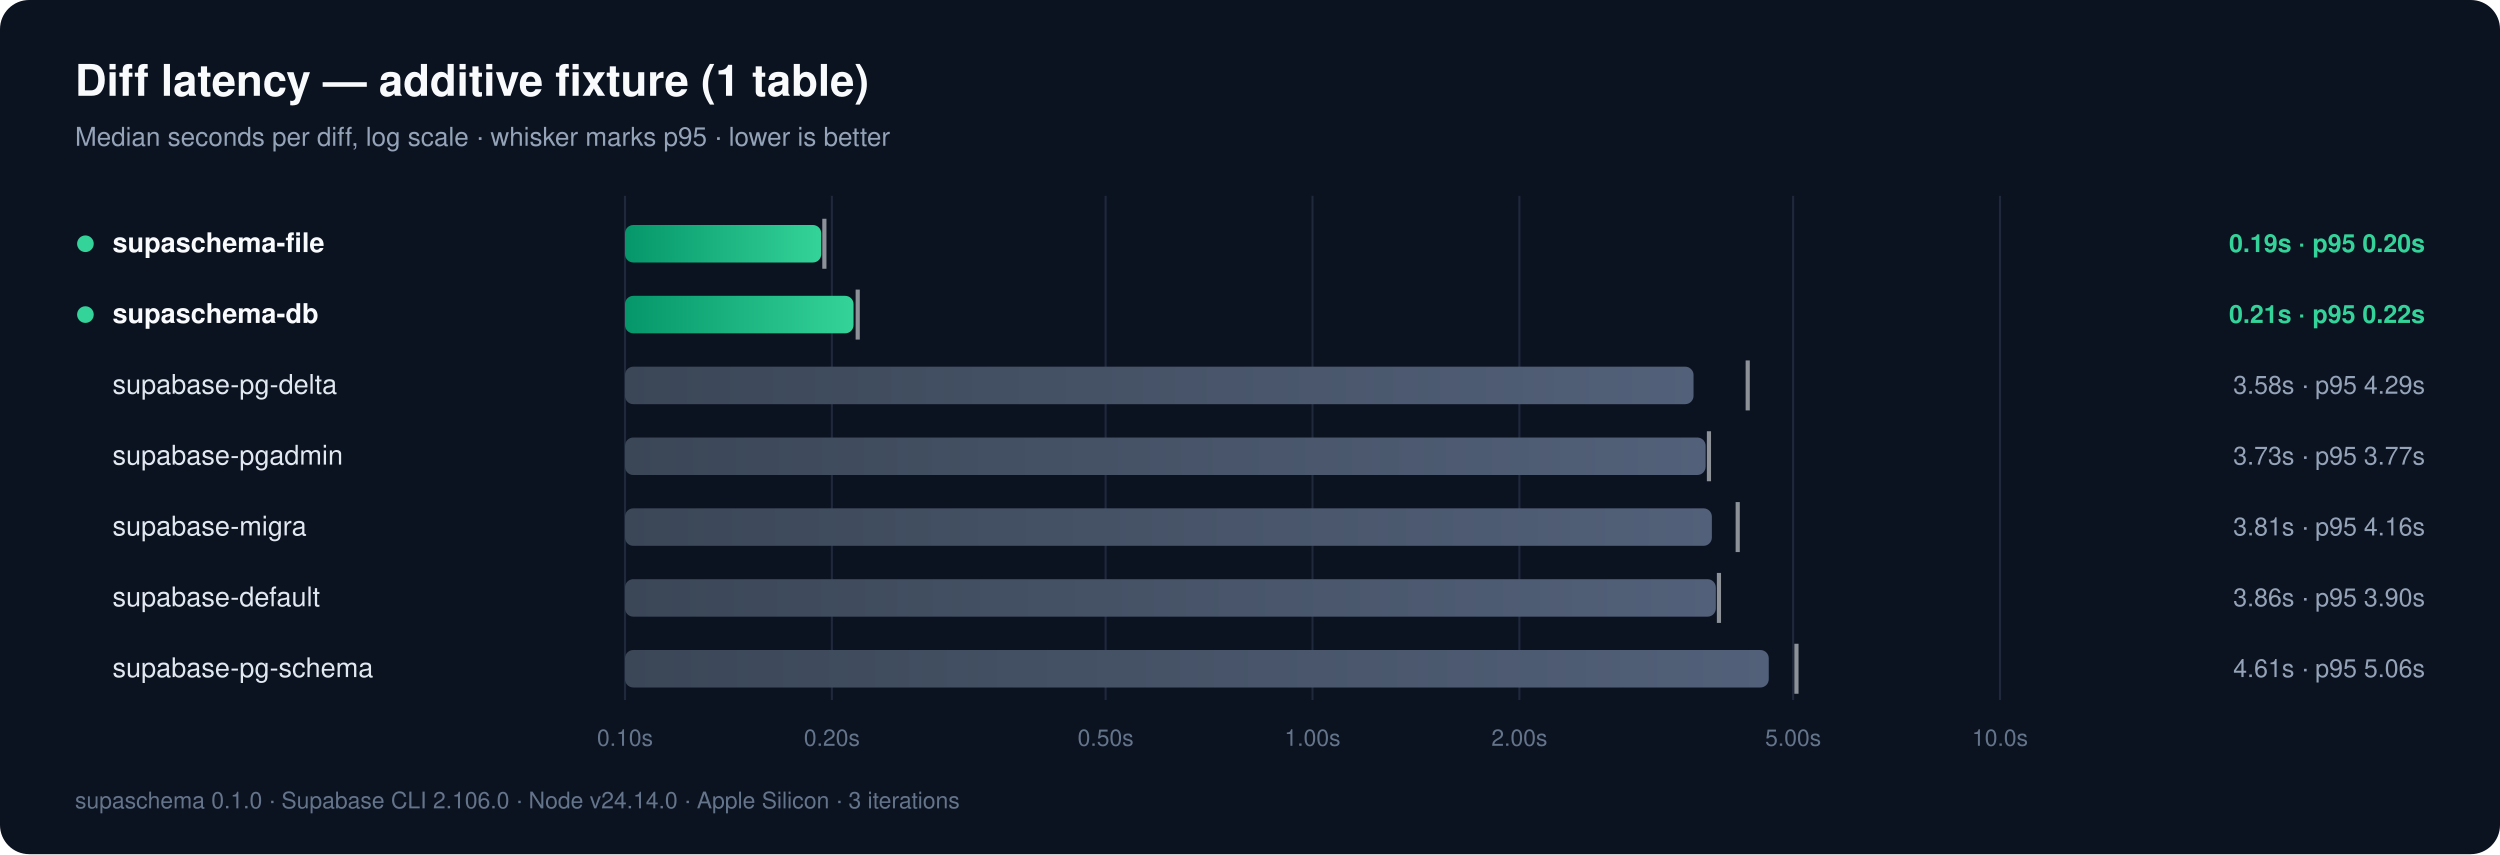
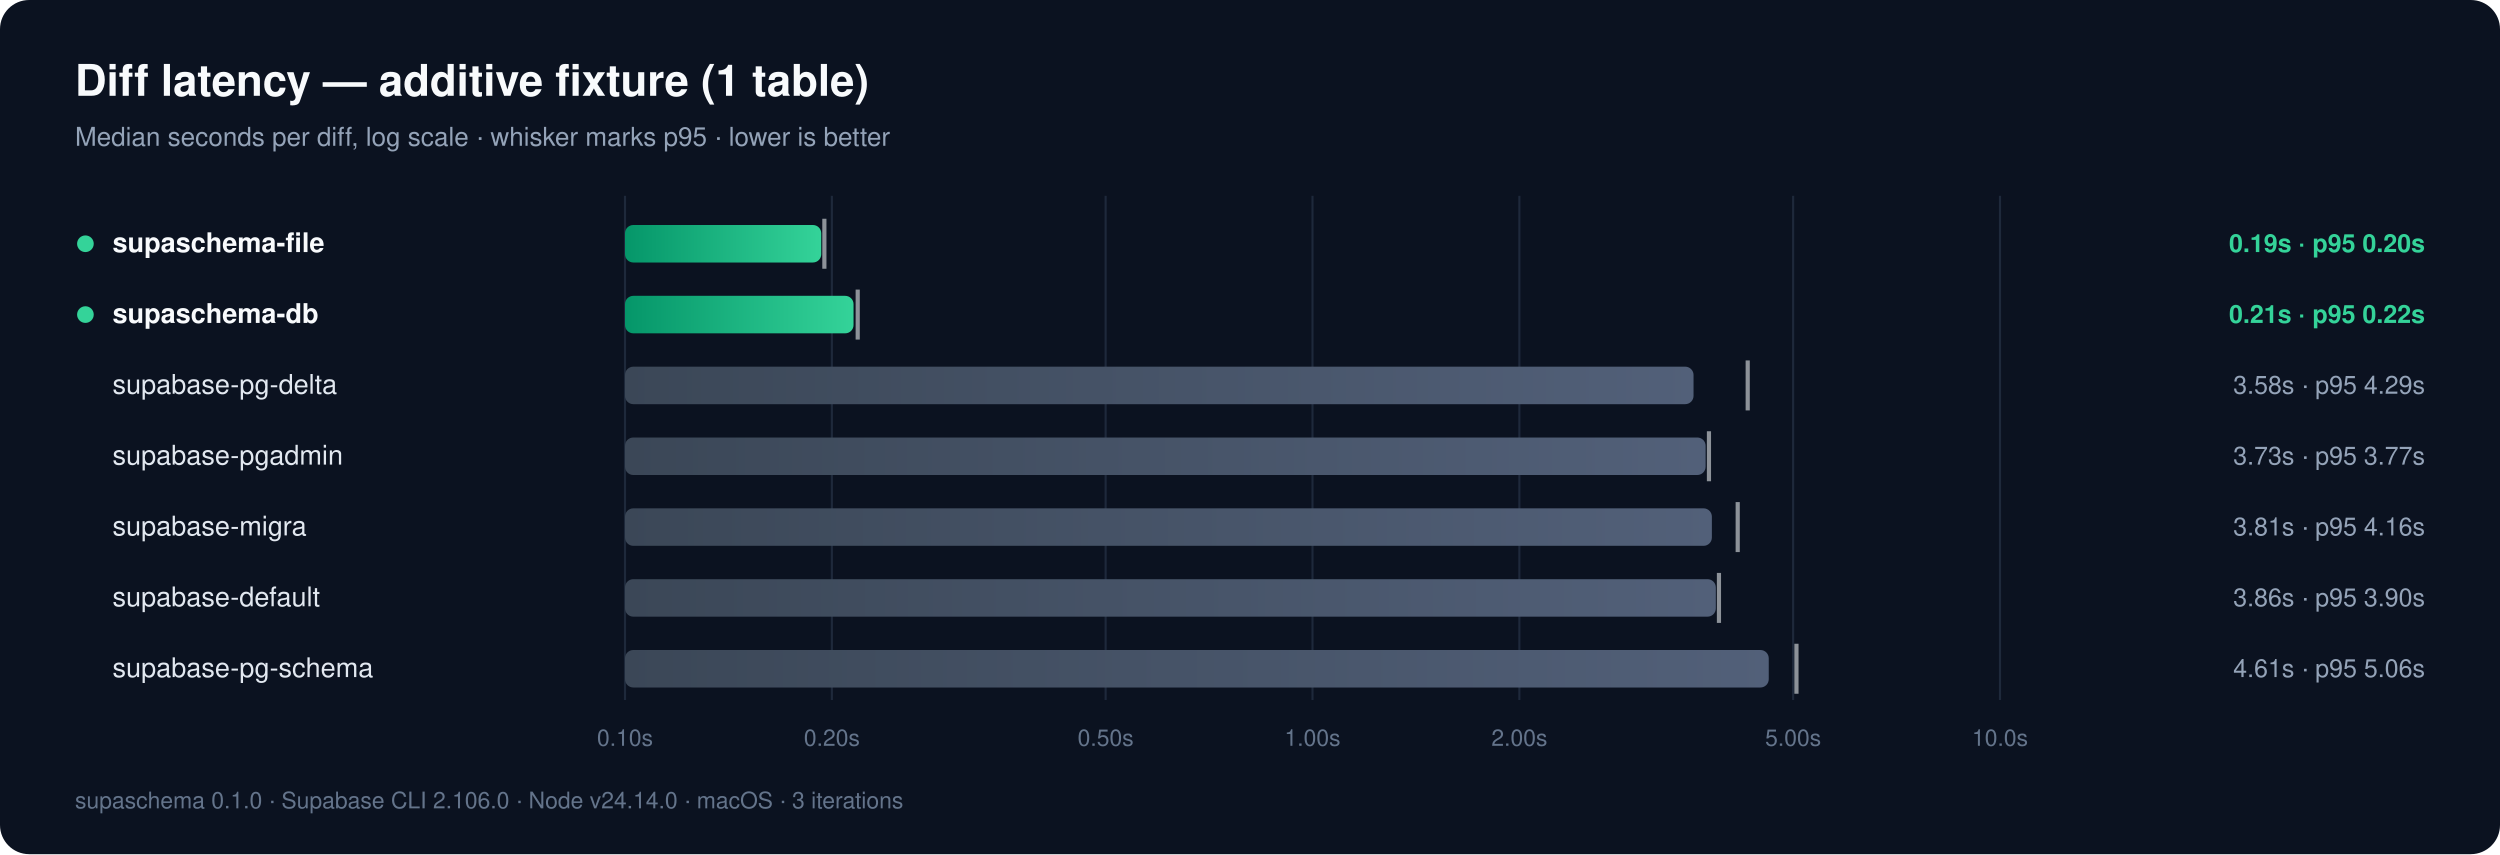
<svg xmlns="http://www.w3.org/2000/svg" width="1200" height="410" viewBox="0 0 1200 410" role="img">
  <defs>
    <linearGradient id="supaGradient" x1="0" y1="0" x2="1" y2="0">
      <stop offset="0%" stop-color="#059669" />
      <stop offset="100%" stop-color="#34d399" />
    </linearGradient>
    <linearGradient id="slateGradient" x1="0" y1="0" x2="1" y2="0">
      <stop offset="0%" stop-color="#3b4757" />
      <stop offset="100%" stop-color="#526079" />
    </linearGradient>
  </defs>
  <rect width="100%" height="100%" rx="14" fill="#0b1220" />
  <text x="36.0" y="46.0" fill="#f8fafc" font-family="ui-sans-serif, system-ui, 'Segoe UI', Helvetica, Arial, sans-serif" font-size="21" font-weight="700">Diff latency — additive fixture (1 table)</text>
  <text x="36.0" y="70.0" fill="#94a3b8" font-family="ui-sans-serif, system-ui, 'Segoe UI', Helvetica, Arial, sans-serif" font-size="12.5" font-weight="400">Median seconds per diff, log scale · whisker marks p95 · lower is better</text>
  <line x1="300.0" y1="94" x2="300.0" y2="336" stroke="#1e293b" stroke-width="1" />
  <text x="300.0" y="358.0" fill="#64748b" font-family="ui-sans-serif, system-ui, 'Segoe UI', Helvetica, Arial, sans-serif" font-size="11" font-weight="400" text-anchor="middle">0.10s</text>
  <line x1="399.3" y1="94" x2="399.3" y2="336" stroke="#1e293b" stroke-width="1" />
  <text x="399.3" y="358.0" fill="#64748b" font-family="ui-sans-serif, system-ui, 'Segoe UI', Helvetica, Arial, sans-serif" font-size="11" font-weight="400" text-anchor="middle">0.20s</text>
  <line x1="530.7" y1="94" x2="530.7" y2="336" stroke="#1e293b" stroke-width="1" />
  <text x="530.7" y="358.0" fill="#64748b" font-family="ui-sans-serif, system-ui, 'Segoe UI', Helvetica, Arial, sans-serif" font-size="11" font-weight="400" text-anchor="middle">0.50s</text>
  <line x1="630.0" y1="94" x2="630.0" y2="336" stroke="#1e293b" stroke-width="1" />
  <text x="630.0" y="358.0" fill="#64748b" font-family="ui-sans-serif, system-ui, 'Segoe UI', Helvetica, Arial, sans-serif" font-size="11" font-weight="400" text-anchor="middle">1.00s</text>
  <line x1="729.3" y1="94" x2="729.3" y2="336" stroke="#1e293b" stroke-width="1" />
  <text x="729.3" y="358.0" fill="#64748b" font-family="ui-sans-serif, system-ui, 'Segoe UI', Helvetica, Arial, sans-serif" font-size="11" font-weight="400" text-anchor="middle">2.00s</text>
  <line x1="860.7" y1="94" x2="860.7" y2="336" stroke="#1e293b" stroke-width="1" />
  <text x="860.7" y="358.0" fill="#64748b" font-family="ui-sans-serif, system-ui, 'Segoe UI', Helvetica, Arial, sans-serif" font-size="11" font-weight="400" text-anchor="middle">5.00s</text>
  <line x1="960.0" y1="94" x2="960.0" y2="336" stroke="#1e293b" stroke-width="1" />
  <text x="960.0" y="358.0" fill="#64748b" font-family="ui-sans-serif, system-ui, 'Segoe UI', Helvetica, Arial, sans-serif" font-size="11" font-weight="400" text-anchor="middle">10.0s</text>
  <circle cx="41" cy="117" r="4" fill="#34d399" />
  <text x="54.0" y="121.0" fill="#f8fafc" font-family="ui-sans-serif, system-ui, 'Segoe UI', Helvetica, Arial, sans-serif" font-size="13" font-weight="650">supaschema-file</text>
  <rect x="300" y="108" width="94.2" height="18" rx="4" fill="url(#supaGradient)" />
  <line x1="395.7" y1="105" x2="395.7" y2="129" stroke="#f8fafc" stroke-opacity="0.55" stroke-width="2" />
  <text x="1164.0" y="121.0" fill="#34d399" font-family="ui-sans-serif, system-ui, 'Segoe UI', Helvetica, Arial, sans-serif" font-size="12" font-weight="650" text-anchor="end">0.19s  ·  p95 0.20s</text>
  <circle cx="41" cy="151" r="4" fill="#34d399" />
  <text x="54.0" y="155.0" fill="#f8fafc" font-family="ui-sans-serif, system-ui, 'Segoe UI', Helvetica, Arial, sans-serif" font-size="13" font-weight="650">supaschema-db</text>
  <rect x="300" y="142" width="109.7" height="18" rx="4" fill="url(#supaGradient)" />
  <line x1="411.7" y1="139" x2="411.7" y2="163" stroke="#f8fafc" stroke-opacity="0.55" stroke-width="2" />
  <text x="1164.0" y="155.0" fill="#34d399" font-family="ui-sans-serif, system-ui, 'Segoe UI', Helvetica, Arial, sans-serif" font-size="12" font-weight="650" text-anchor="end">0.21s  ·  p95 0.22s</text>
  <text x="54.0" y="189.0" fill="#e2e8f0" font-family="ui-sans-serif, system-ui, 'Segoe UI', Helvetica, Arial, sans-serif" font-size="13" font-weight="450">supabase-pg-delta</text>
  <rect x="300" y="176" width="512.9" height="18" rx="4" fill="url(#slateGradient)" />
  <line x1="838.9" y1="173" x2="838.9" y2="197" stroke="#f8fafc" stroke-opacity="0.55" stroke-width="2" />
  <text x="1164.0" y="189.0" fill="#94a3b8" font-family="ui-sans-serif, system-ui, 'Segoe UI', Helvetica, Arial, sans-serif" font-size="12" font-weight="450" text-anchor="end">3.58s  ·  p95 4.29s</text>
  <text x="54.0" y="223.0" fill="#e2e8f0" font-family="ui-sans-serif, system-ui, 'Segoe UI', Helvetica, Arial, sans-serif" font-size="13" font-weight="450">supabase-pgadmin</text>
  <rect x="300" y="210" width="518.7" height="18" rx="4" fill="url(#slateGradient)" />
  <line x1="820.3" y1="207" x2="820.3" y2="231" stroke="#f8fafc" stroke-opacity="0.55" stroke-width="2" />
  <text x="1164.0" y="223.0" fill="#94a3b8" font-family="ui-sans-serif, system-ui, 'Segoe UI', Helvetica, Arial, sans-serif" font-size="12" font-weight="450" text-anchor="end">3.73s  ·  p95 3.77s</text>
  <text x="54.0" y="257.0" fill="#e2e8f0" font-family="ui-sans-serif, system-ui, 'Segoe UI', Helvetica, Arial, sans-serif" font-size="13" font-weight="450">supabase-migra</text>
  <rect x="300" y="244" width="521.7" height="18" rx="4" fill="url(#slateGradient)" />
  <line x1="834.1" y1="241" x2="834.1" y2="265" stroke="#f8fafc" stroke-opacity="0.55" stroke-width="2" />
  <text x="1164.0" y="257.0" fill="#94a3b8" font-family="ui-sans-serif, system-ui, 'Segoe UI', Helvetica, Arial, sans-serif" font-size="12" font-weight="450" text-anchor="end">3.81s  ·  p95 4.16s</text>
  <text x="54.0" y="291.0" fill="#e2e8f0" font-family="ui-sans-serif, system-ui, 'Segoe UI', Helvetica, Arial, sans-serif" font-size="13" font-weight="450">supabase-default</text>
  <rect x="300" y="278" width="523.6" height="18" rx="4" fill="url(#slateGradient)" />
  <line x1="825.1" y1="275" x2="825.1" y2="299" stroke="#f8fafc" stroke-opacity="0.55" stroke-width="2" />
  <text x="1164.0" y="291.0" fill="#94a3b8" font-family="ui-sans-serif, system-ui, 'Segoe UI', Helvetica, Arial, sans-serif" font-size="12" font-weight="450" text-anchor="end">3.86s  ·  p95 3.90s</text>
  <text x="54.0" y="325.0" fill="#e2e8f0" font-family="ui-sans-serif, system-ui, 'Segoe UI', Helvetica, Arial, sans-serif" font-size="13" font-weight="450">supabase-pg-schema</text>
  <rect x="300" y="312" width="549.0" height="18" rx="4" fill="url(#slateGradient)" />
  <line x1="862.3" y1="309" x2="862.3" y2="333" stroke="#f8fafc" stroke-opacity="0.55" stroke-width="2" />
  <text x="1164.0" y="325.0" fill="#94a3b8" font-family="ui-sans-serif, system-ui, 'Segoe UI', Helvetica, Arial, sans-serif" font-size="12" font-weight="450" text-anchor="end">4.61s  ·  p95 5.06s</text>
-   <text x="36.0" y="388.0" fill="#64748b" font-family="ui-sans-serif, system-ui, 'Segoe UI', Helvetica, Arial, sans-serif" font-size="11" font-weight="400">supaschema 0.1.0  ·  Supabase CLI 2.106.0  ·  Node v24.14.0  ·  Apple Silicon  ·  3 iterations</text>
+   <text x="36.0" y="388.0" fill="#64748b" font-family="ui-sans-serif, system-ui, 'Segoe UI', Helvetica, Arial, sans-serif" font-size="11" font-weight="400">supaschema 0.1.0  ·  Supabase CLI 2.106.0  ·  Node v24.14.0  ·  macOS  ·  3 iterations</text>
</svg>
